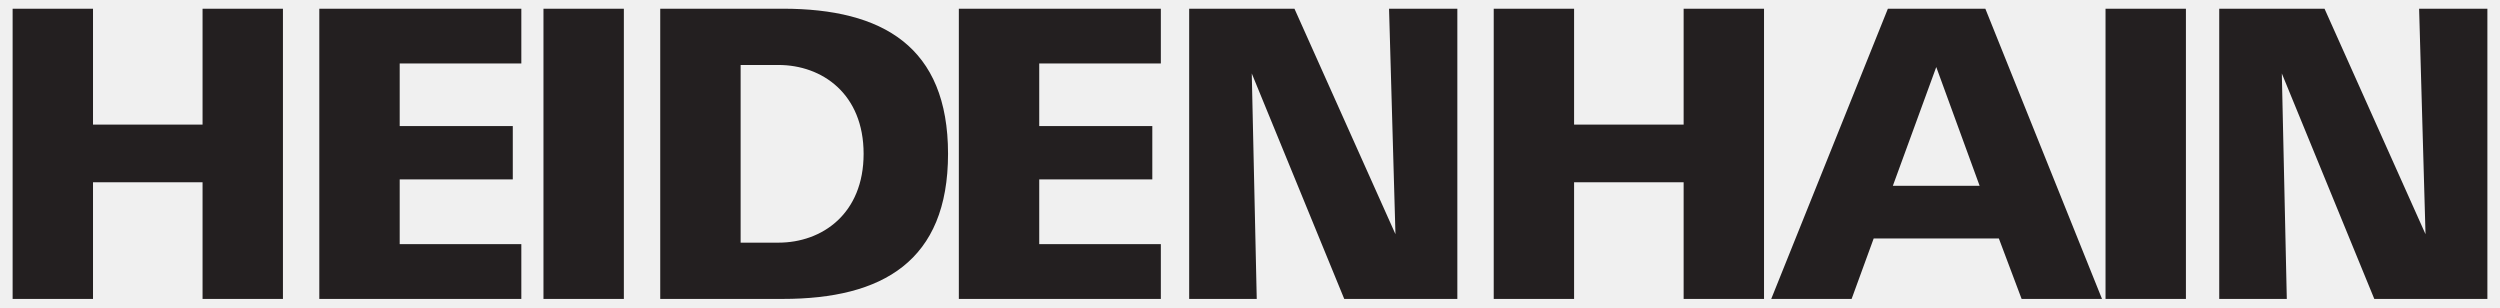
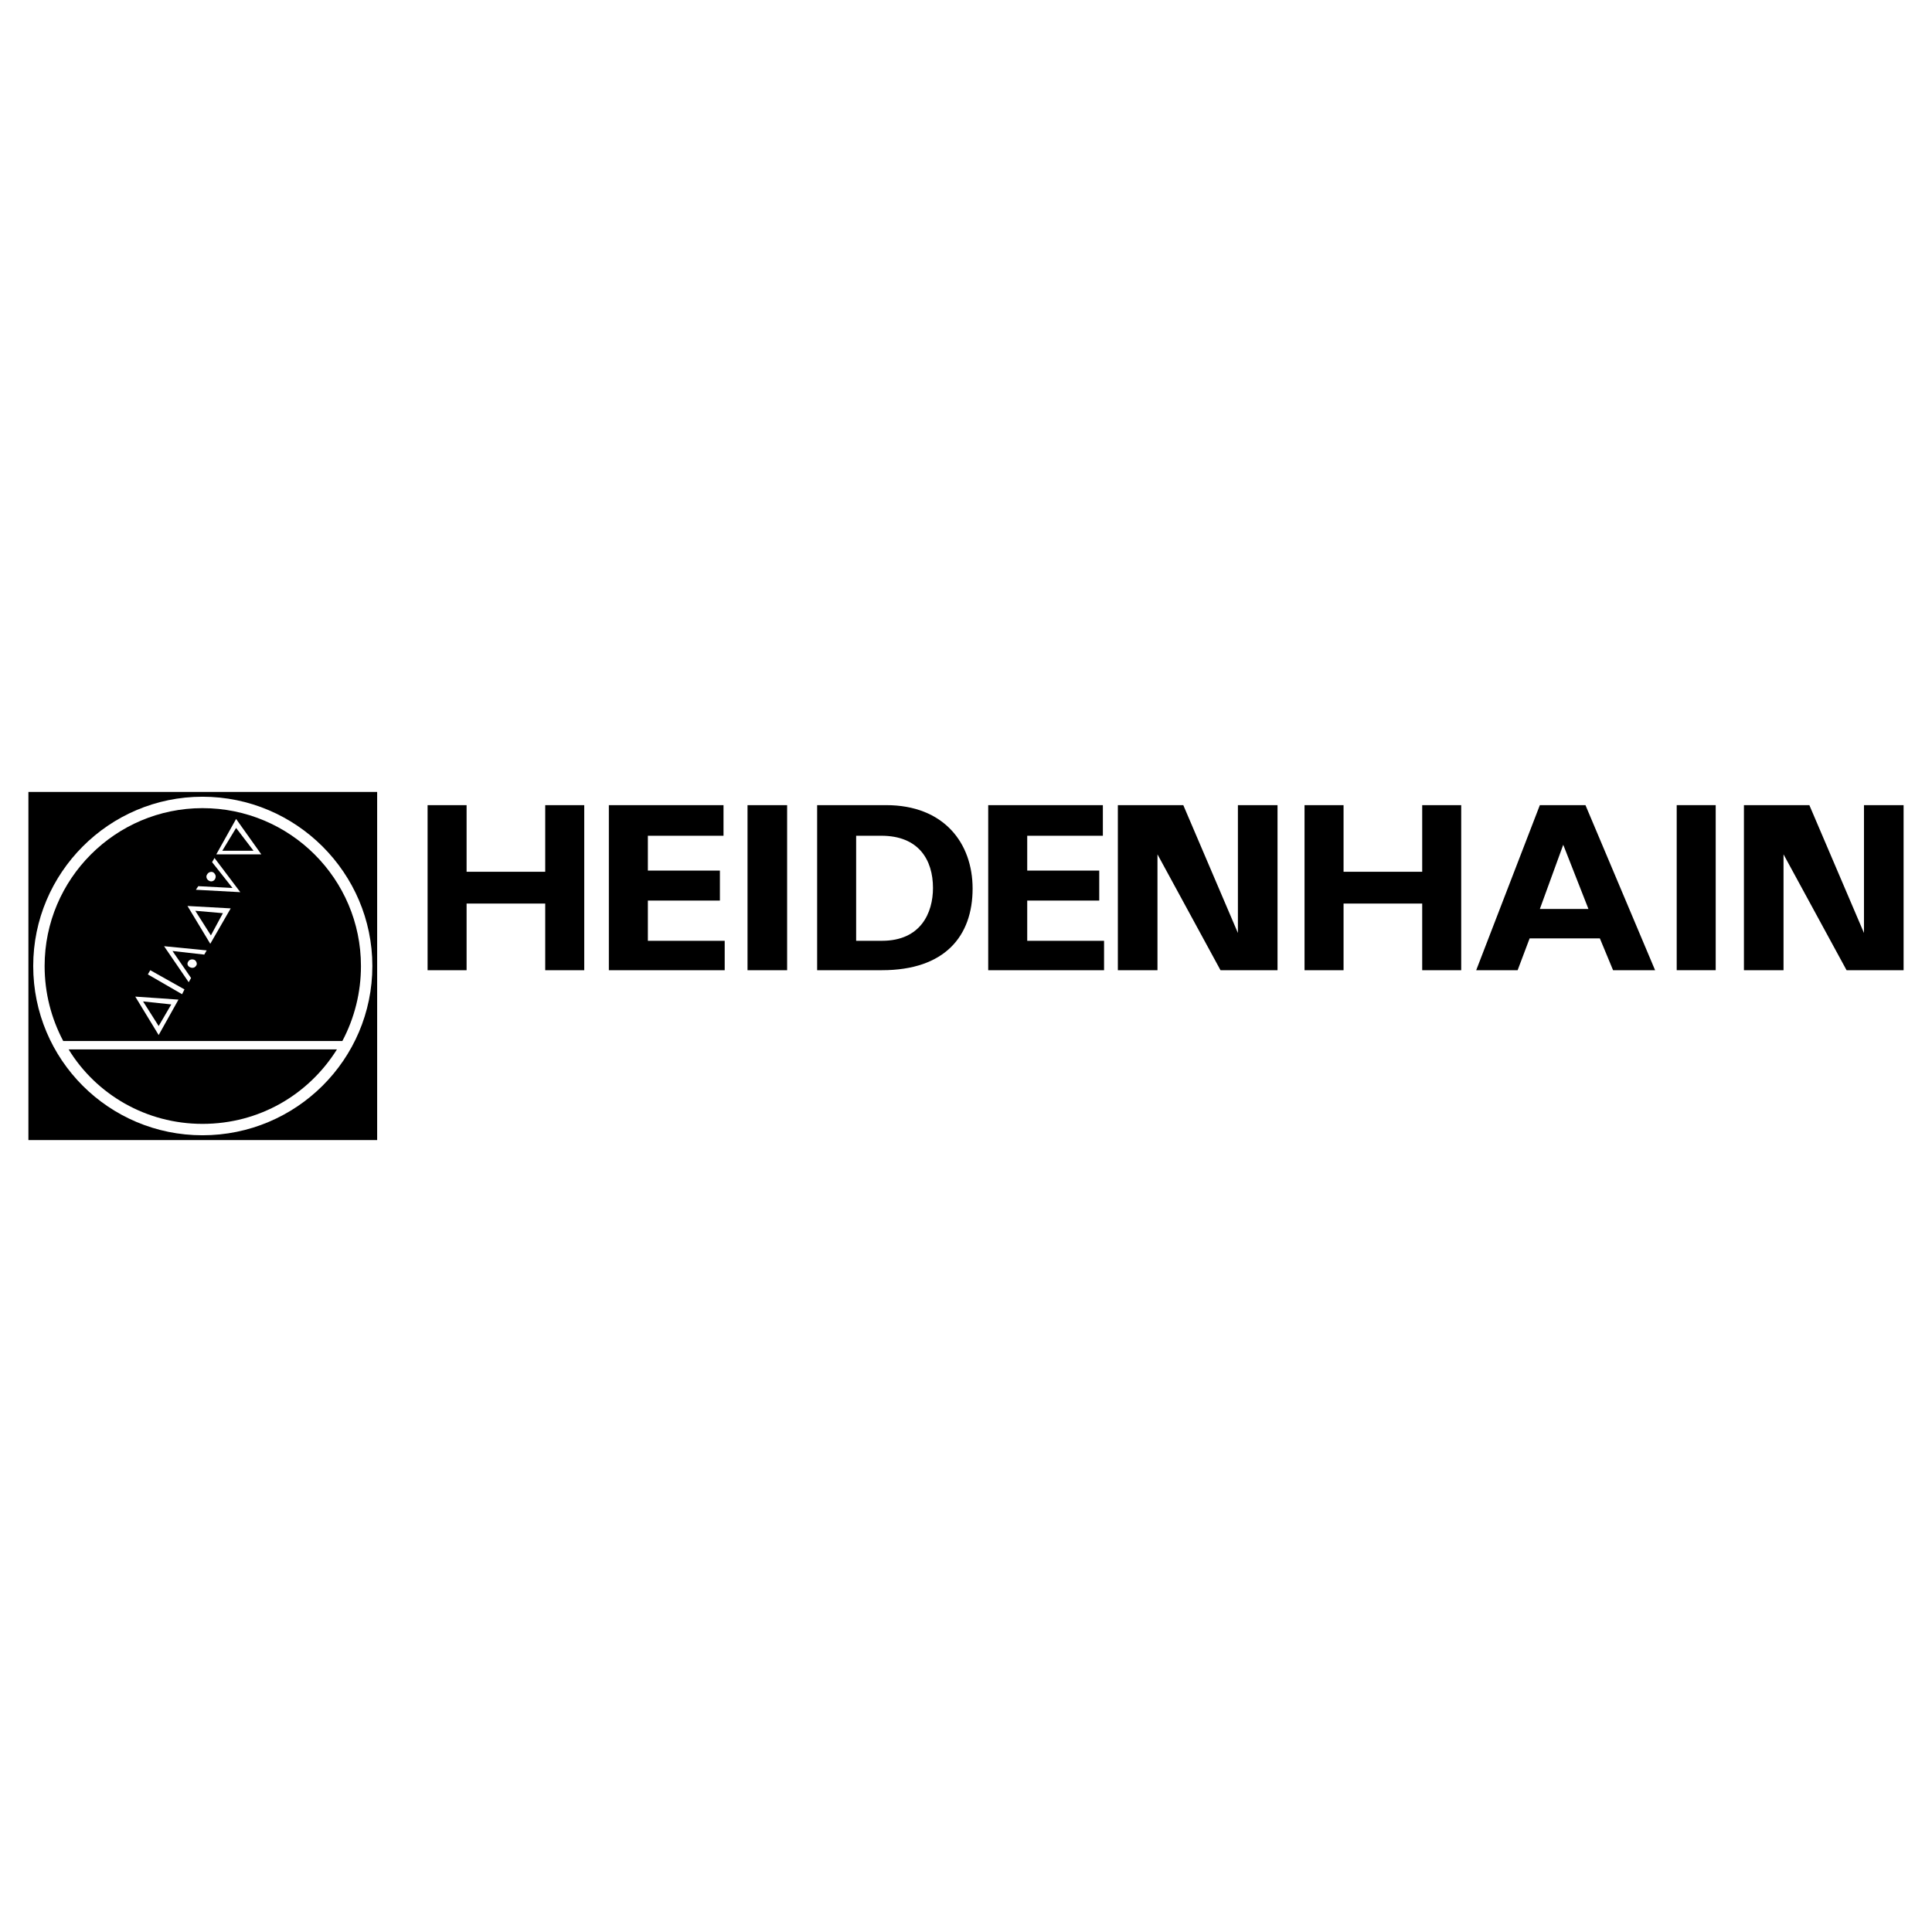
- <svg xmlns="http://www.w3.org/2000/svg" id="svg6558" version="1.1" width="1024" height="126" viewBox="-0.778 -0.778 222.655 27.483">
-   <defs id="defs6555" />
-   <path id="path5939" d="M 0,0 V 25.928 H 7.182 V 15.506 h 9.787 v 10.422 h 7.182 V 0 H 16.969 V 10.357 H 7.182 V 0 Z M 27.4,0 V 25.928 H 45.449 V 21.035 H 34.582 v -5.783 H 44.686 V 10.486 H 34.582 V 4.895 H 45.449 V 0 Z m 20.027,0 v 25.928 h 7.182 V 0 Z m 10.432,0 v 25.928 h 10.953 c 8.905,0 14.76,-3.376 14.76,-12.965 C 83.572,3.375 77.718,0 68.812,0 Z M 84.537,0 V 25.928 H 102.584 V 21.035 H 91.719 v -5.783 H 101.822 V 10.486 H 91.719 V 4.895 H 102.584 V 0 Z m 20.578,0 v 25.928 h 6.037 l -0.445,-20.145 8.262,20.145 h 10.105 V 0 h -6.102 L 123.545,20.146 114.521,0 Z m 27.209,0 v 25.928 h 7.18 V 15.506 h 9.787 v 10.422 h 7.182 V 0 h -7.182 v 10.357 h -9.787 V 0 Z m 35.215,0 -10.422,25.928 h 7.182 l 1.971,-5.4 h 11.184 l 2.033,5.4 h 7.182 L 176.246,0 Z m 19.445,0 v 25.928 h 7.182 V 0 Z m 10.158,0 v 25.928 h 6.037 L 202.734,5.783 210.996,25.928 h 10.104 V 0 H 215 L 215.572,20.146 206.549,0 Z M 65.041,5.027 h 3.377 c 3.913,0 7.611,2.585 7.611,7.936 0,5.352 -3.698,7.938 -7.611,7.938 h -3.377 z m 106.82,0.184 3.875,10.613 h -7.754 z" style="fill:#231f20;fill-opacity:1;fill-rule:nonzero;stroke:none;stroke-width:1.333" />
+ <svg xmlns="http://www.w3.org/2000/svg" width="2500" height="2500" viewBox="0 0 192.756 192.756">
+   <g fill-rule="evenodd" clip-rule="evenodd">
+     <path fill="#fff" d="M0 0h192.756v192.756H0V0z" />
+     <path d="M2.834 79.011v34.735h34.795V79.011H2.834z" />
+     <path d="M20.202 79.49c9.342 0 16.948 7.605 16.948 16.888 0 9.343-7.605 16.888-16.948 16.888S3.314 105.721 3.314 96.378c0-9.283 7.546-16.888 16.888-16.888z" fill="#fff" />
+     <path d="M34.156 103.863a15.934 15.934 0 0 0 1.856-7.485c0-8.684-7.067-15.75-15.81-15.75-8.684 0-15.75 7.067-15.75 15.75 0 2.694.659 5.21 1.856 7.485h27.848zM6.847 104.701c2.755 4.492 7.726 7.428 13.355 7.428 5.689 0 10.6-2.936 13.415-7.428H6.847z" />
+     <path fill="#fff" d="M13.495 99.432l2.335 3.834 1.976-3.534-4.311-.3z" />
+     <path d="M15.83 102.367l-1.557-2.455 2.815.299-1.258 2.156z" />
+     <path fill="#fff" d="M16.369 94.402l2.456 3.592.239-.418-1.856-2.695 3.173.359.241-.419-4.253-.419zM18.705 90.389l2.275 3.773 2.037-3.533-4.312-.24z" />
+     <path d="M21.041 93.324l-1.558-2.455 2.755.239-1.197 2.216z" />
+     <path fill="#fff" d="M23.196 88.593l-3.413-.18-.24.359 4.432.24-2.575-3.413-.24.419 2.036 2.575zM21.58 85.239h4.491l-2.515-3.533-1.976 3.533z" />
+     <path d="M25.292 84.879h-3.114l1.378-2.275 1.736 2.275z" />
+     <path fill="#fff" d="M18.166 99.193l.239-.48-3.413-1.916-.24.42 3.414 1.976zM21.459 87.694c.12-.24.06-.479-.18-.659-.239-.12-.479 0-.599.18-.18.239-.06.539.18.659.181.12.48.06.599-.18zM18.765 95.959c-.12.18-.06.419.18.539.24.119.479.06.599-.12.18-.18.06-.479-.12-.599-.24-.119-.54-.06-.659.18z" />
+     <path d="M58.29 96.797h-3.893V90.15h-7.845v6.647H42.66V80.329h3.892v6.647h7.845v-6.647h3.893v16.468zM72.304 96.797H60.746V80.329h11.438v3.054h-7.546v3.473h7.187v2.995h-7.187v4.012h7.666v2.934zM78.532 96.797H74.58V80.329h3.952v16.468zM88.413 80.329c5.75 0 8.624 3.772 8.624 8.324 0 4.73-2.755 8.144-9.043 8.144h-6.468V80.329h6.887z" />
+     <path d="M85.418 93.863h2.575c3.893 0 5.091-2.814 5.091-5.27 0-2.815-1.438-5.21-5.15-5.21h-2.516v10.48z" fill="#fff" />
+     <path d="M110.152 96.797H98.594V80.329h11.439v3.054h-7.547v3.473h7.186v2.995h-7.186v4.012h7.666v2.934zM127.459 96.797h-5.689l-6.288-11.558v11.558h-3.953V80.329h6.528l5.449 12.755V80.329h3.953v16.468zM189.922 96.797h-5.69l-6.289-11.558v11.558h-3.951V80.329h6.528l5.449 12.755V80.329h3.953v16.468zM145.785 96.797h-3.892V90.15h-7.846v6.647h-3.893V80.329h3.893v6.647h7.846v-6.647h3.892v16.468zM165.129 96.797h-4.193l-1.317-3.173h-7.008l-1.197 3.173h-4.133l6.35-16.468h4.551l6.947 16.468z" />
+     <path fill="#fff" d="M155.965 84.281l-2.334 6.408h4.849l-2.515-6.408z" />
+     <path d="M171.176 96.797h-3.891V80.329h3.891v16.468z" />
+   </g>
</svg>
